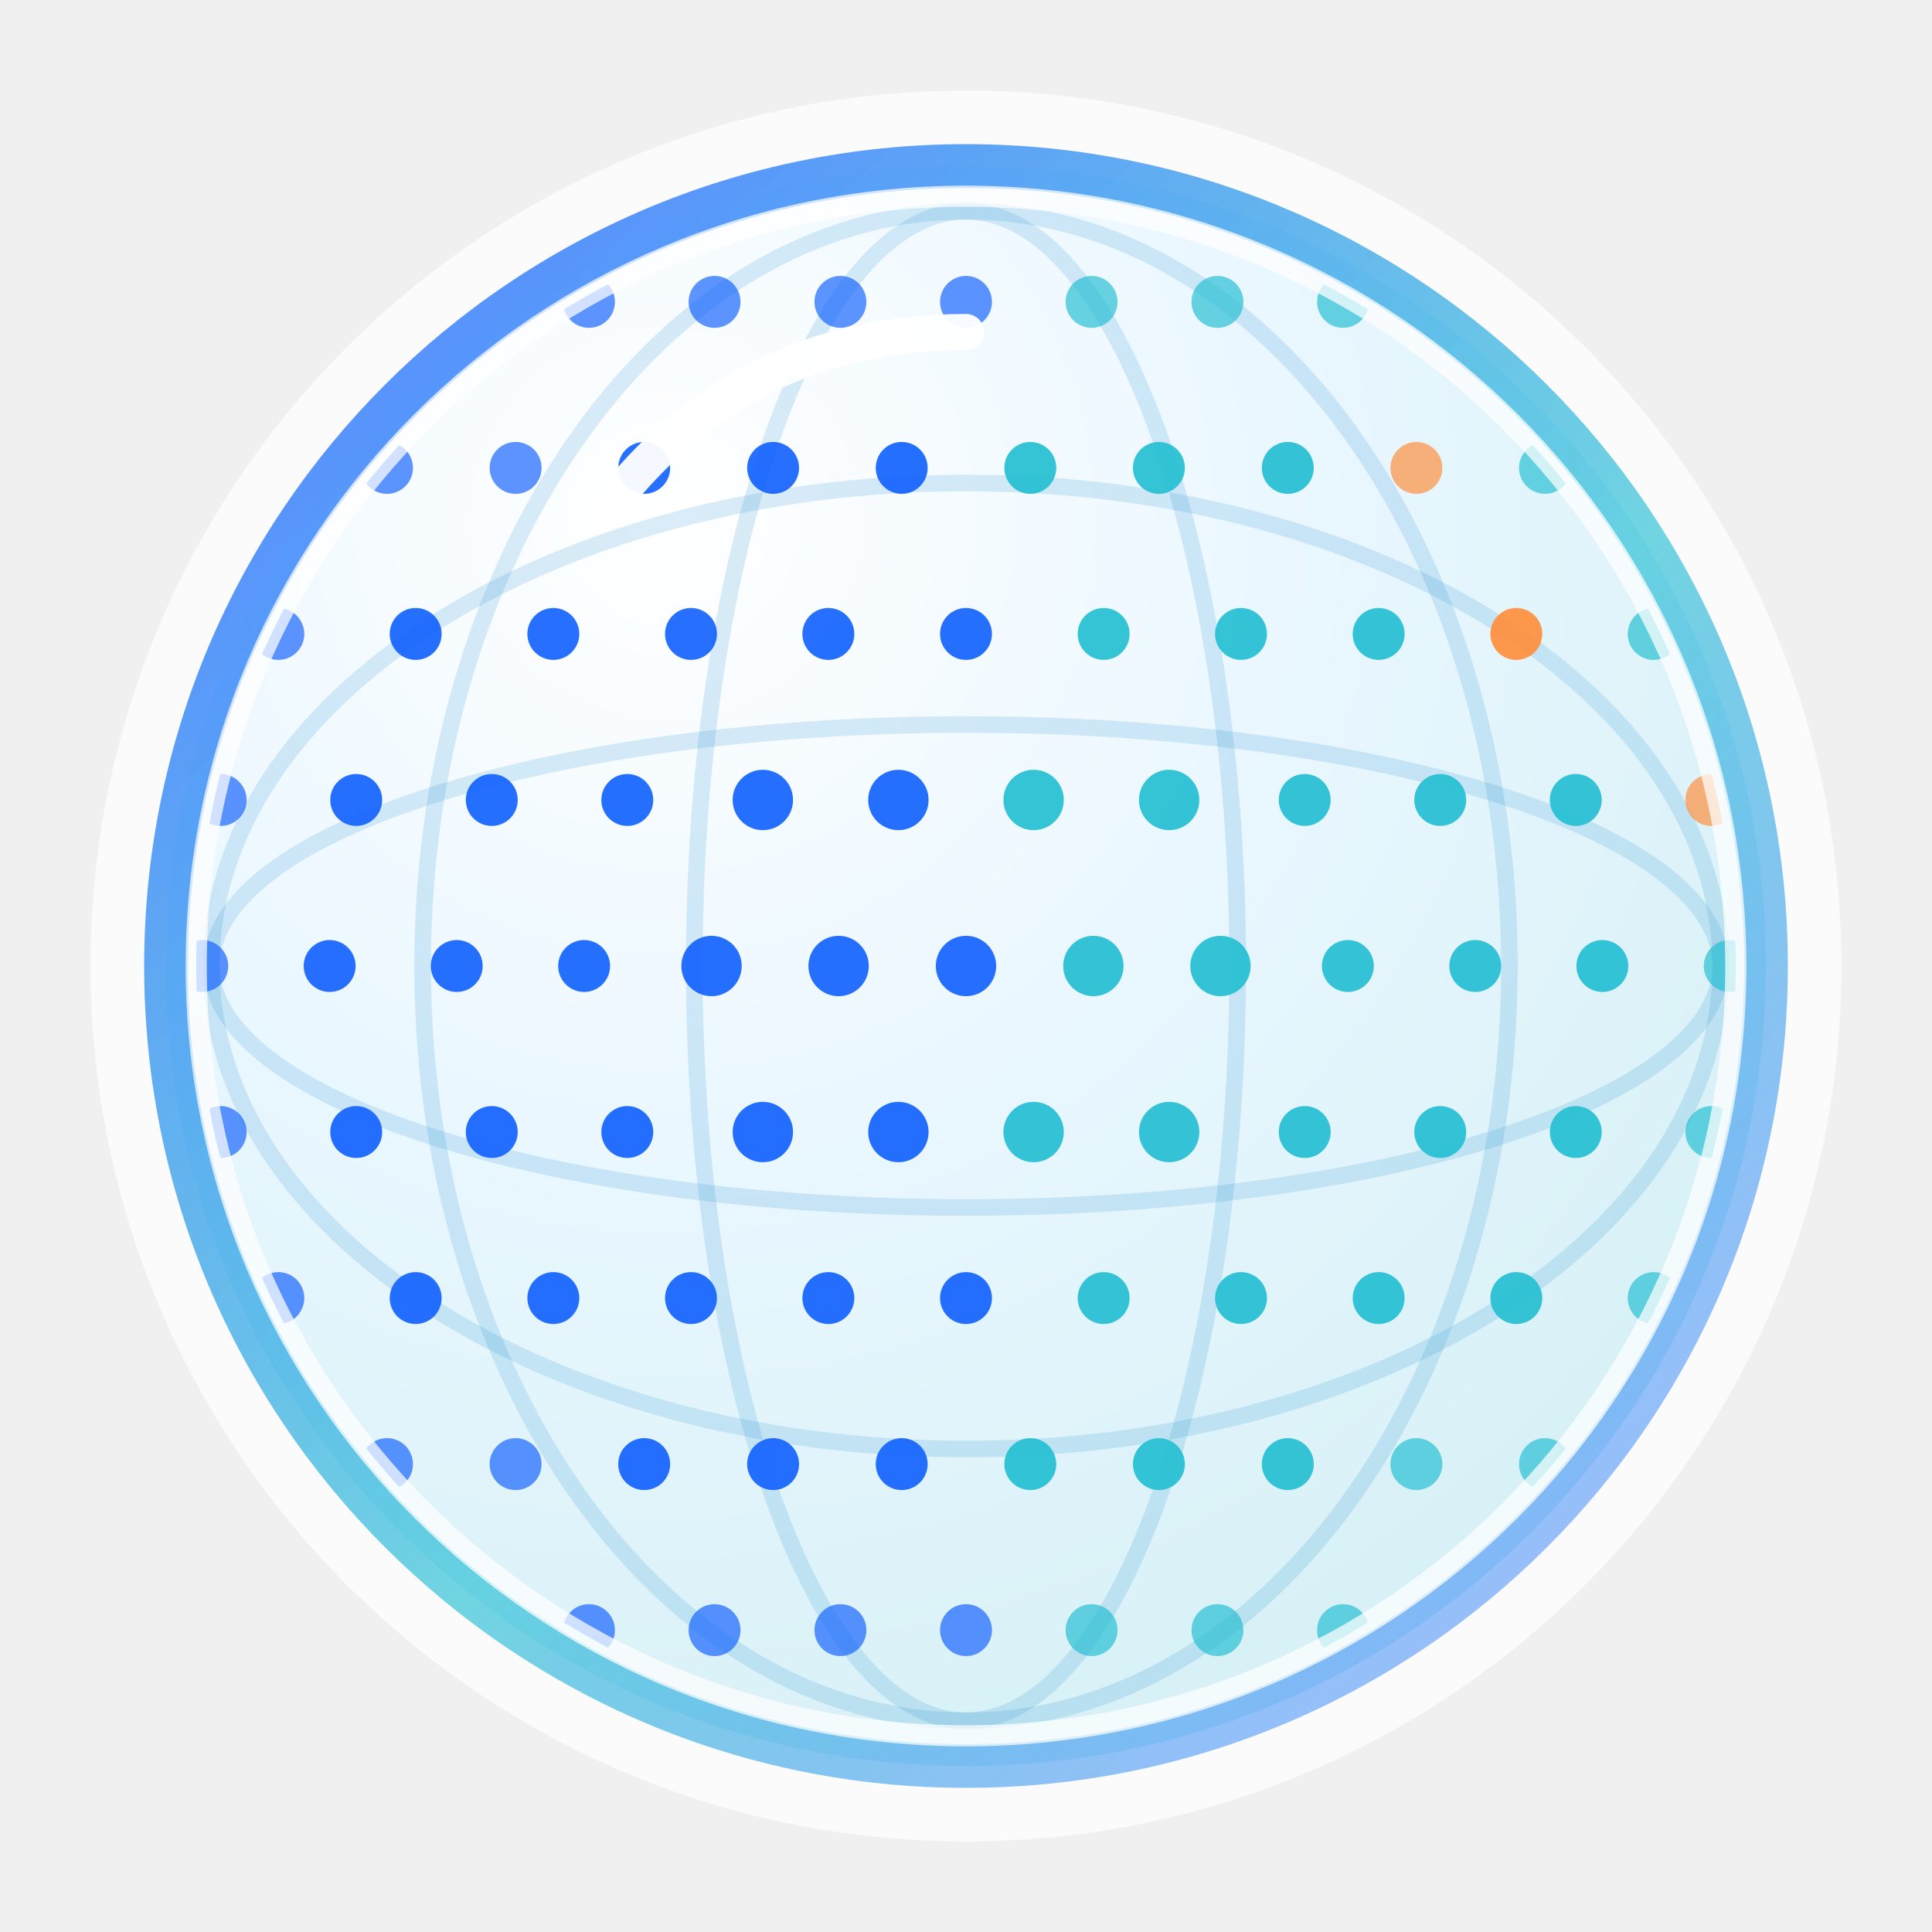
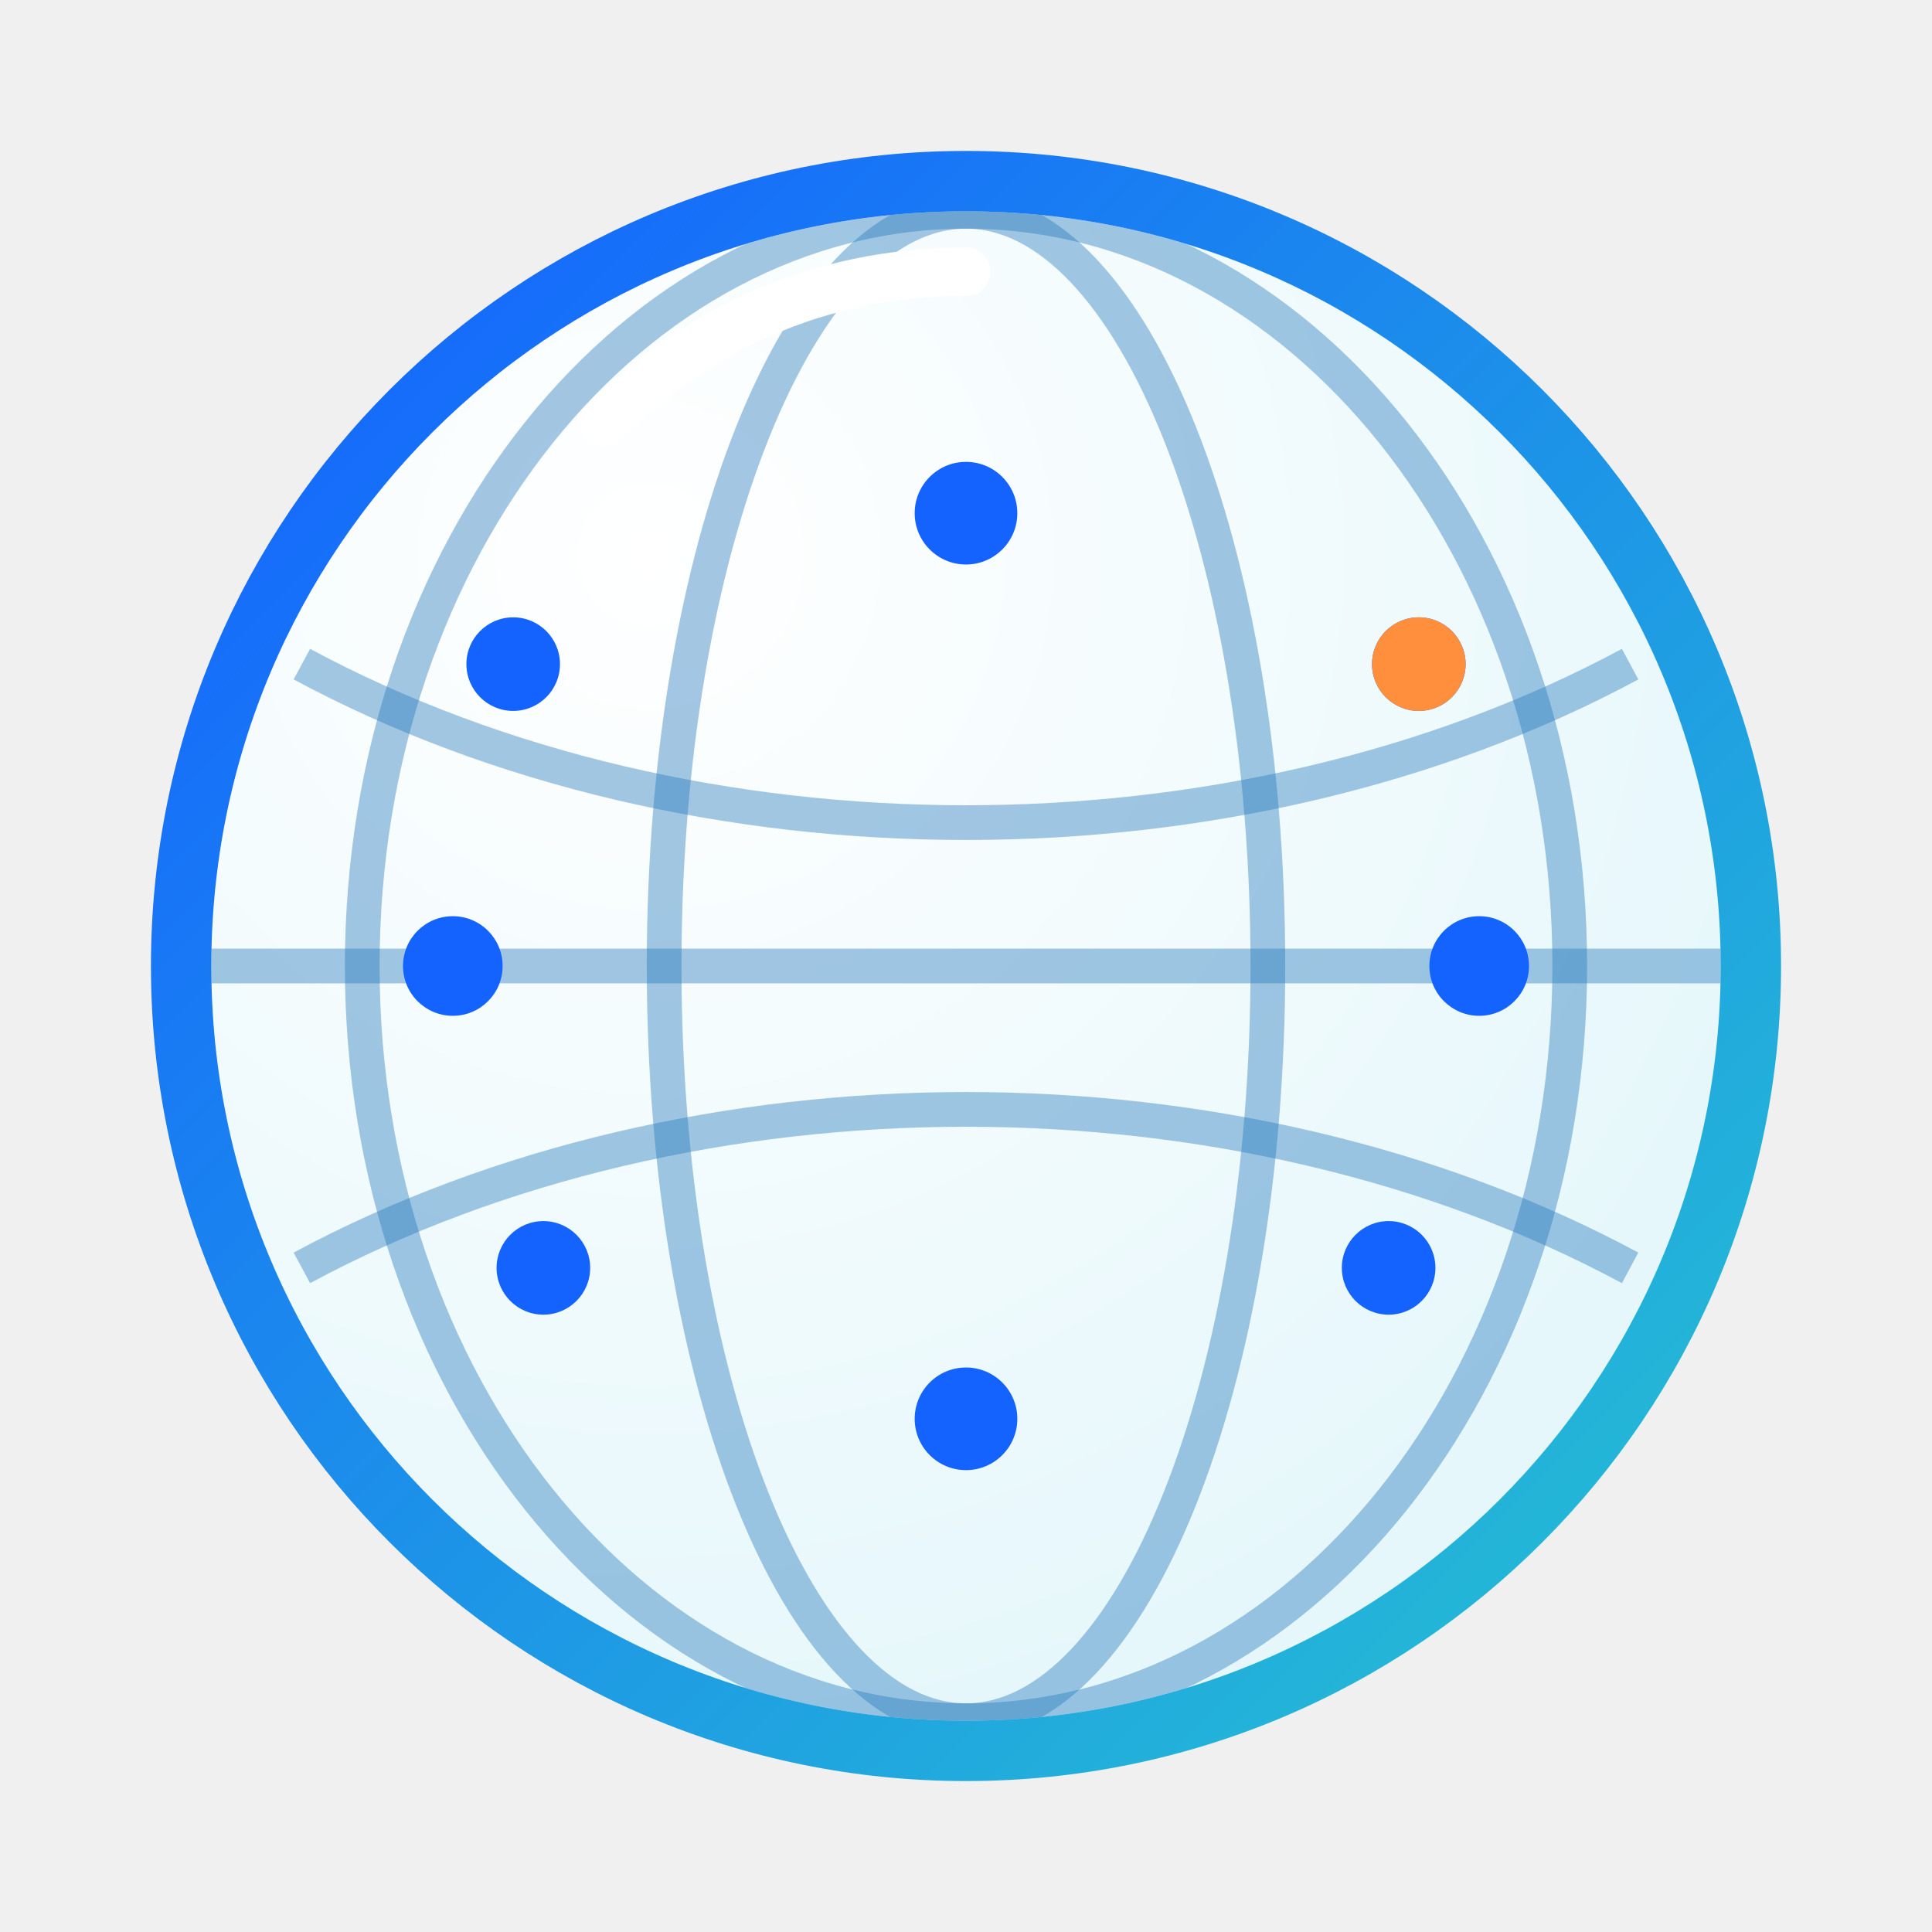
<svg xmlns="http://www.w3.org/2000/svg" width="64" height="64" viewBox="0 0 64 64" role="img" aria-label="VISTA spherical mark">
  <defs>
-     <radialGradient id="glass" cx="31%" cy="22%" r="82%">
+     <radialGradient id="sphere" cx="30%" cy="24%" r="78%">
      <stop stop-color="#fff" />
-       <stop offset=".48" stop-color="#eaf7ff" />
-       <stop offset="1" stop-color="#d7f1f6" />
+       <stop offset="1" stop-color="#e5f7fb" />
    </radialGradient>
-     <linearGradient id="edge" x1=".12" y1=".08" x2=".9" y2=".95">
-       <stop stop-color="#1463ff" stop-opacity=".72" />
-       <stop offset=".56" stop-color="#25bfd3" stop-opacity=".65" />
-       <stop offset="1" stop-color="#1463ff" stop-opacity=".4" />
+     <linearGradient id="outline" x1="8" y1="8" x2="56" y2="56" gradientUnits="userSpaceOnUse">
+       <stop stop-color="#1463ff" />
+       <stop offset="1" stop-color="#25bfd3" />
    </linearGradient>
-     <clipPath id="clip">
-       <circle cx="32" cy="32" r="25.5" />
+     <clipPath id="globe">
+       <circle cx="32" cy="32" r="25" />
    </clipPath>
  </defs>
-   <circle cx="32" cy="32" r="29" fill="#fff" fill-opacity=".72" />
-   <circle cx="32" cy="32" r="26.5" fill="url(#glass)" stroke="url(#edge)" stroke-width="1.45" />
-   <g clip-path="url(#clip)" fill="none" stroke="#1685c9" stroke-opacity=".16" stroke-width=".55">
-     <ellipse cx="32" cy="32" rx="25" ry="8" />
-     <ellipse cx="32" cy="32" rx="25" ry="16" />
-     <ellipse cx="32" cy="32" rx="9" ry="25" />
-     <ellipse cx="32" cy="32" rx="18" ry="25" />
+   <circle cx="32" cy="32" r="26" fill="url(#sphere)" stroke="url(#outline)" stroke-width="2" />
+   <g clip-path="url(#globe)" fill="none" stroke="#287bbd" stroke-opacity=".42" stroke-width="1.15">
+     <ellipse cx="32" cy="32" rx="10" ry="25" />
+     <ellipse cx="32" cy="32" rx="20" ry="25" />
+     <path d="M7 32h50M10 22c13 7 31 7 44 0M10 42c13-7 31-7 44 0" />
  </g>
-   <g clip-path="url(#clip)">
-     <circle cx="19.51" cy="10.00" r="0.86" fill="#1463ff" fill-opacity="0.68" />
-     <circle cx="23.67" cy="10.00" r="0.86" fill="#1463ff" fill-opacity="0.68" />
-     <circle cx="27.84" cy="10.00" r="0.86" fill="#1463ff" fill-opacity="0.68" />
-     <circle cx="32.00" cy="10.00" r="0.86" fill="#1463ff" fill-opacity="0.68" />
-     <circle cx="36.16" cy="10.00" r="0.86" fill="#25bfd3" fill-opacity="0.68" />
-     <circle cx="40.33" cy="10.00" r="0.86" fill="#25bfd3" fill-opacity="0.68" />
-     <circle cx="44.49" cy="10.00" r="0.86" fill="#25bfd3" fill-opacity="0.68" />
-     <circle cx="12.82" cy="15.50" r="0.86" fill="#1463ff" fill-opacity="0.68" />
-     <circle cx="17.08" cy="15.50" r="0.86" fill="#1463ff" fill-opacity="0.68" />
-     <circle cx="21.34" cy="15.50" r="0.86" fill="#1463ff" fill-opacity="0.92" />
-     <circle cx="25.61" cy="15.50" r="0.86" fill="#1463ff" fill-opacity="0.92" />
-     <circle cx="29.87" cy="15.50" r="0.86" fill="#1463ff" fill-opacity="0.92" />
-     <circle cx="34.13" cy="15.50" r="0.86" fill="#25bfd3" fill-opacity="0.92" />
-     <circle cx="38.39" cy="15.50" r="0.86" fill="#25bfd3" fill-opacity="0.92" />
-     <circle cx="42.66" cy="15.50" r="0.86" fill="#25bfd3" fill-opacity="0.92" />
-     <circle cx="46.92" cy="15.50" r="0.86" fill="#ff8f3d" fill-opacity="0.68" />
-     <circle cx="51.18" cy="15.50" r="0.86" fill="#25bfd3" fill-opacity="0.68" />
-     <circle cx="9.22" cy="21.00" r="0.86" fill="#1463ff" fill-opacity="0.68" />
-     <circle cx="13.77" cy="21.00" r="0.86" fill="#1463ff" fill-opacity="0.92" />
-     <circle cx="18.33" cy="21.00" r="0.86" fill="#1463ff" fill-opacity="0.92" />
-     <circle cx="22.89" cy="21.00" r="0.86" fill="#1463ff" fill-opacity="0.92" />
-     <circle cx="27.44" cy="21.00" r="0.86" fill="#1463ff" fill-opacity="0.92" />
-     <circle cx="32.00" cy="21.00" r="0.86" fill="#1463ff" fill-opacity="0.92" />
-     <circle cx="36.56" cy="21.00" r="0.86" fill="#25bfd3" fill-opacity="0.92" />
-     <circle cx="41.11" cy="21.00" r="0.86" fill="#25bfd3" fill-opacity="0.92" />
-     <circle cx="45.67" cy="21.00" r="0.86" fill="#25bfd3" fill-opacity="0.92" />
-     <circle cx="50.23" cy="21.00" r="0.86" fill="#ff8f3d" fill-opacity="0.92" />
-     <circle cx="54.78" cy="21.00" r="0.86" fill="#25bfd3" fill-opacity="0.68" />
-     <circle cx="7.31" cy="26.50" r="0.86" fill="#1463ff" fill-opacity="0.68" />
-     <circle cx="11.80" cy="26.50" r="0.86" fill="#1463ff" fill-opacity="0.92" />
-     <circle cx="16.29" cy="26.50" r="0.86" fill="#1463ff" fill-opacity="0.92" />
-     <circle cx="20.78" cy="26.50" r="0.86" fill="#1463ff" fill-opacity="0.92" />
-     <circle cx="25.27" cy="26.50" r="1.00" fill="#1463ff" fill-opacity="0.92" />
-     <circle cx="29.76" cy="26.50" r="1.00" fill="#1463ff" fill-opacity="0.92" />
-     <circle cx="34.24" cy="26.50" r="1.00" fill="#25bfd3" fill-opacity="0.92" />
-     <circle cx="38.73" cy="26.50" r="1.00" fill="#25bfd3" fill-opacity="0.92" />
-     <circle cx="43.22" cy="26.50" r="0.86" fill="#25bfd3" fill-opacity="0.92" />
-     <circle cx="47.71" cy="26.50" r="0.86" fill="#25bfd3" fill-opacity="0.92" />
-     <circle cx="52.20" cy="26.50" r="0.86" fill="#25bfd3" fill-opacity="0.92" />
-     <circle cx="56.69" cy="26.50" r="0.86" fill="#ff8f3d" fill-opacity="0.68" />
-     <circle cx="6.70" cy="32.00" r="0.86" fill="#1463ff" fill-opacity="0.68" />
-     <circle cx="10.92" cy="32.00" r="0.86" fill="#1463ff" fill-opacity="0.92" />
-     <circle cx="15.13" cy="32.00" r="0.86" fill="#1463ff" fill-opacity="0.92" />
-     <circle cx="19.35" cy="32.00" r="0.86" fill="#1463ff" fill-opacity="0.92" />
-     <circle cx="23.57" cy="32.00" r="1.00" fill="#1463ff" fill-opacity="0.92" />
-     <circle cx="27.78" cy="32.00" r="1.00" fill="#1463ff" fill-opacity="0.92" />
-     <circle cx="32.00" cy="32.00" r="1.00" fill="#1463ff" fill-opacity="0.92" />
-     <circle cx="36.22" cy="32.00" r="1.00" fill="#25bfd3" fill-opacity="0.92" />
-     <circle cx="40.43" cy="32.00" r="1.00" fill="#25bfd3" fill-opacity="0.92" />
-     <circle cx="44.65" cy="32.00" r="0.86" fill="#25bfd3" fill-opacity="0.92" />
-     <circle cx="48.87" cy="32.00" r="0.86" fill="#25bfd3" fill-opacity="0.92" />
-     <circle cx="53.08" cy="32.00" r="0.86" fill="#25bfd3" fill-opacity="0.92" />
-     <circle cx="57.30" cy="32.00" r="0.86" fill="#25bfd3" fill-opacity="0.68" />
-     <circle cx="7.31" cy="37.50" r="0.86" fill="#1463ff" fill-opacity="0.68" />
-     <circle cx="11.80" cy="37.50" r="0.86" fill="#1463ff" fill-opacity="0.92" />
-     <circle cx="16.29" cy="37.50" r="0.86" fill="#1463ff" fill-opacity="0.92" />
-     <circle cx="20.78" cy="37.50" r="0.86" fill="#1463ff" fill-opacity="0.92" />
-     <circle cx="25.27" cy="37.50" r="1.00" fill="#1463ff" fill-opacity="0.92" />
-     <circle cx="29.76" cy="37.50" r="1.00" fill="#1463ff" fill-opacity="0.92" />
-     <circle cx="34.24" cy="37.50" r="1.00" fill="#25bfd3" fill-opacity="0.92" />
-     <circle cx="38.73" cy="37.50" r="1.00" fill="#25bfd3" fill-opacity="0.92" />
-     <circle cx="43.22" cy="37.50" r="0.86" fill="#25bfd3" fill-opacity="0.92" />
-     <circle cx="47.71" cy="37.50" r="0.86" fill="#25bfd3" fill-opacity="0.92" />
-     <circle cx="52.20" cy="37.50" r="0.86" fill="#25bfd3" fill-opacity="0.92" />
-     <circle cx="56.69" cy="37.50" r="0.86" fill="#25bfd3" fill-opacity="0.68" />
-     <circle cx="9.22" cy="43.00" r="0.86" fill="#1463ff" fill-opacity="0.68" />
-     <circle cx="13.77" cy="43.00" r="0.86" fill="#1463ff" fill-opacity="0.92" />
-     <circle cx="18.33" cy="43.00" r="0.86" fill="#1463ff" fill-opacity="0.92" />
-     <circle cx="22.89" cy="43.00" r="0.86" fill="#1463ff" fill-opacity="0.92" />
-     <circle cx="27.44" cy="43.00" r="0.86" fill="#1463ff" fill-opacity="0.92" />
-     <circle cx="32.00" cy="43.00" r="0.86" fill="#1463ff" fill-opacity="0.92" />
-     <circle cx="36.56" cy="43.00" r="0.86" fill="#25bfd3" fill-opacity="0.92" />
-     <circle cx="41.11" cy="43.00" r="0.86" fill="#25bfd3" fill-opacity="0.92" />
-     <circle cx="45.67" cy="43.00" r="0.86" fill="#25bfd3" fill-opacity="0.92" />
-     <circle cx="50.23" cy="43.00" r="0.86" fill="#25bfd3" fill-opacity="0.92" />
-     <circle cx="54.78" cy="43.00" r="0.86" fill="#25bfd3" fill-opacity="0.68" />
-     <circle cx="12.82" cy="48.50" r="0.86" fill="#1463ff" fill-opacity="0.68" />
-     <circle cx="17.08" cy="48.50" r="0.86" fill="#1463ff" fill-opacity="0.68" />
-     <circle cx="21.34" cy="48.50" r="0.86" fill="#1463ff" fill-opacity="0.92" />
-     <circle cx="25.61" cy="48.50" r="0.86" fill="#1463ff" fill-opacity="0.92" />
-     <circle cx="29.87" cy="48.50" r="0.86" fill="#1463ff" fill-opacity="0.92" />
-     <circle cx="34.13" cy="48.50" r="0.86" fill="#25bfd3" fill-opacity="0.92" />
-     <circle cx="38.39" cy="48.50" r="0.86" fill="#25bfd3" fill-opacity="0.92" />
-     <circle cx="42.66" cy="48.50" r="0.86" fill="#25bfd3" fill-opacity="0.92" />
-     <circle cx="46.92" cy="48.50" r="0.86" fill="#25bfd3" fill-opacity="0.68" />
-     <circle cx="51.18" cy="48.50" r="0.86" fill="#25bfd3" fill-opacity="0.68" />
-     <circle cx="19.51" cy="54.00" r="0.86" fill="#1463ff" fill-opacity="0.68" />
-     <circle cx="23.67" cy="54.00" r="0.86" fill="#1463ff" fill-opacity="0.68" />
-     <circle cx="27.84" cy="54.00" r="0.86" fill="#1463ff" fill-opacity="0.68" />
-     <circle cx="32.00" cy="54.00" r="0.86" fill="#1463ff" fill-opacity="0.68" />
-     <circle cx="36.16" cy="54.00" r="0.86" fill="#25bfd3" fill-opacity="0.68" />
-     <circle cx="40.33" cy="54.00" r="0.86" fill="#25bfd3" fill-opacity="0.68" />
-     <circle cx="44.49" cy="54.00" r="0.86" fill="#25bfd3" fill-opacity="0.68" />
+   <g fill="#1463ff">
+     <circle cx="17" cy="22" r="1.55" />
+     <circle cx="32" cy="17" r="1.7" />
+     <circle cx="47" cy="22" r="1.55" />
+     <circle cx="15" cy="32" r="1.65" />
+     <circle cx="49" cy="32" r="1.65" />
+     <circle cx="18" cy="42" r="1.55" />
+     <circle cx="32" cy="47" r="1.7" />
+     <circle cx="46" cy="42" r="1.55" />
  </g>
-   <path d="M20 17c3-4 7-6 12-6" fill="none" stroke="#fff" stroke-linecap="round" stroke-opacity=".95" stroke-width="1.2" />
-   <circle cx="32" cy="32" r="25.5" fill="none" stroke="#fff" stroke-opacity=".72" stroke-width=".7" />
+   <circle cx="47" cy="22" r="1.55" fill="#ff8f3d" />
+   <path d="M20 14c3-3 7-5 12-5" fill="none" stroke="#fff" stroke-linecap="round" stroke-width="1.6" />
</svg>
